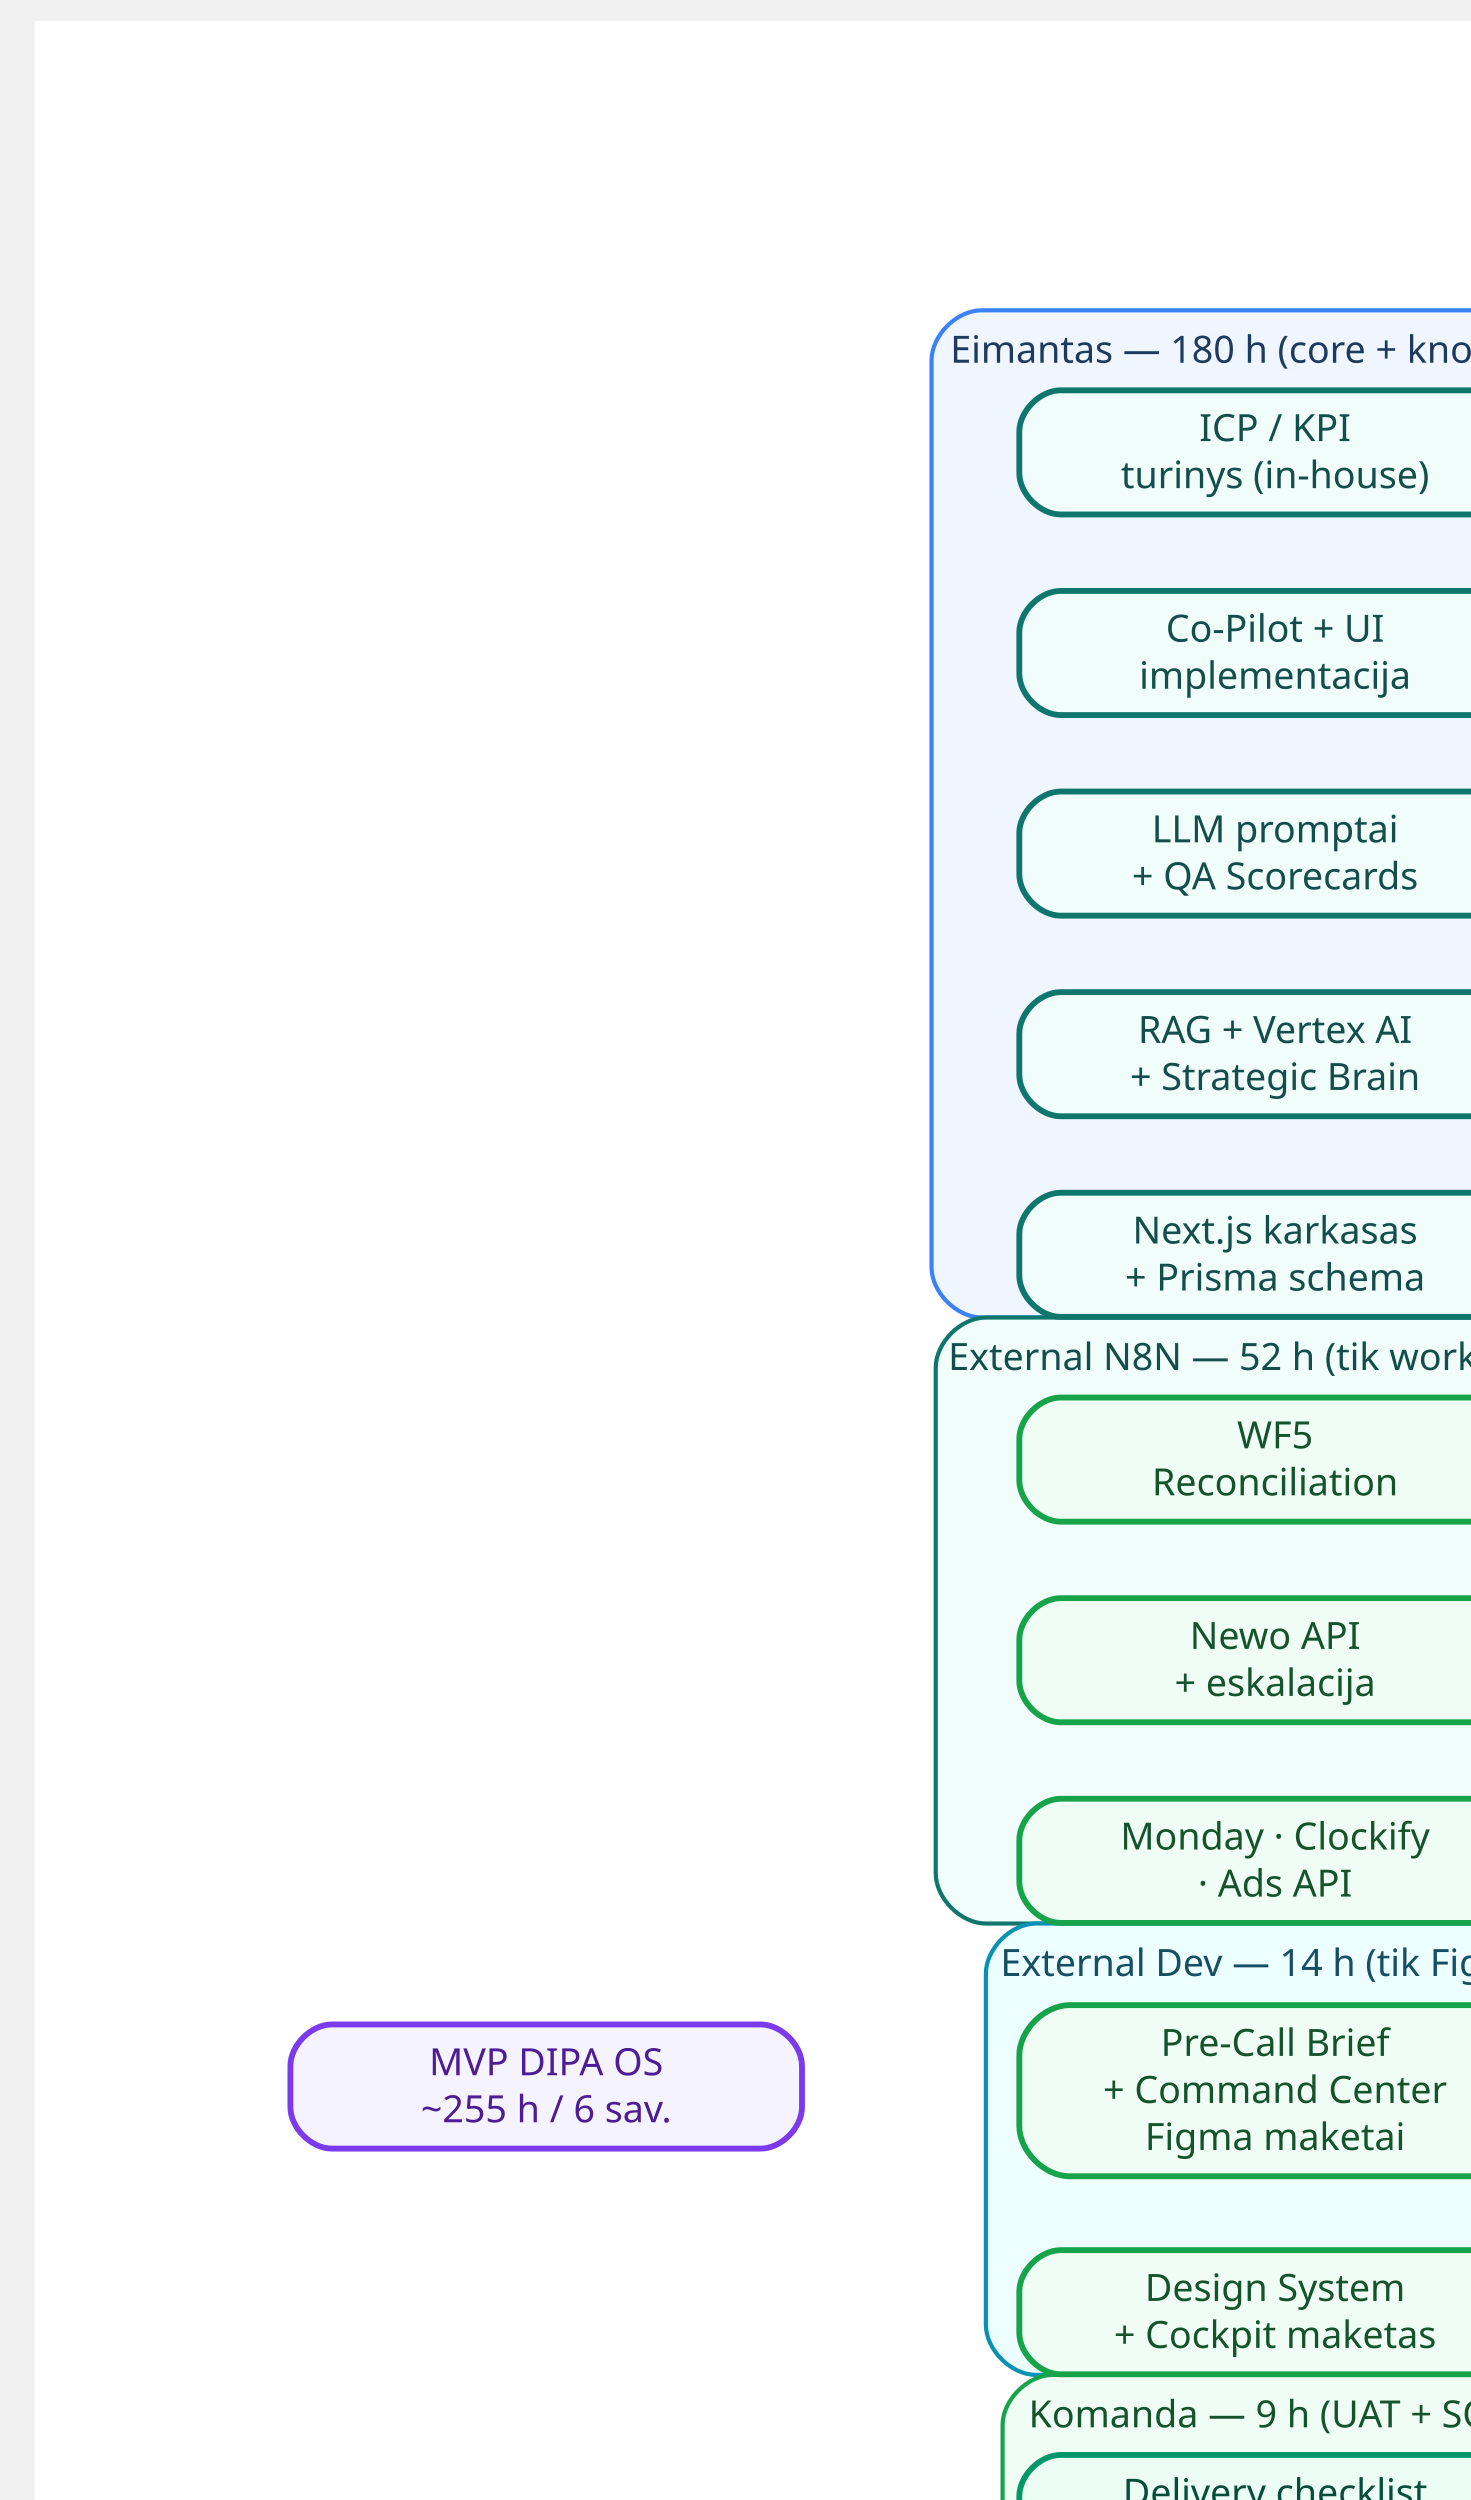
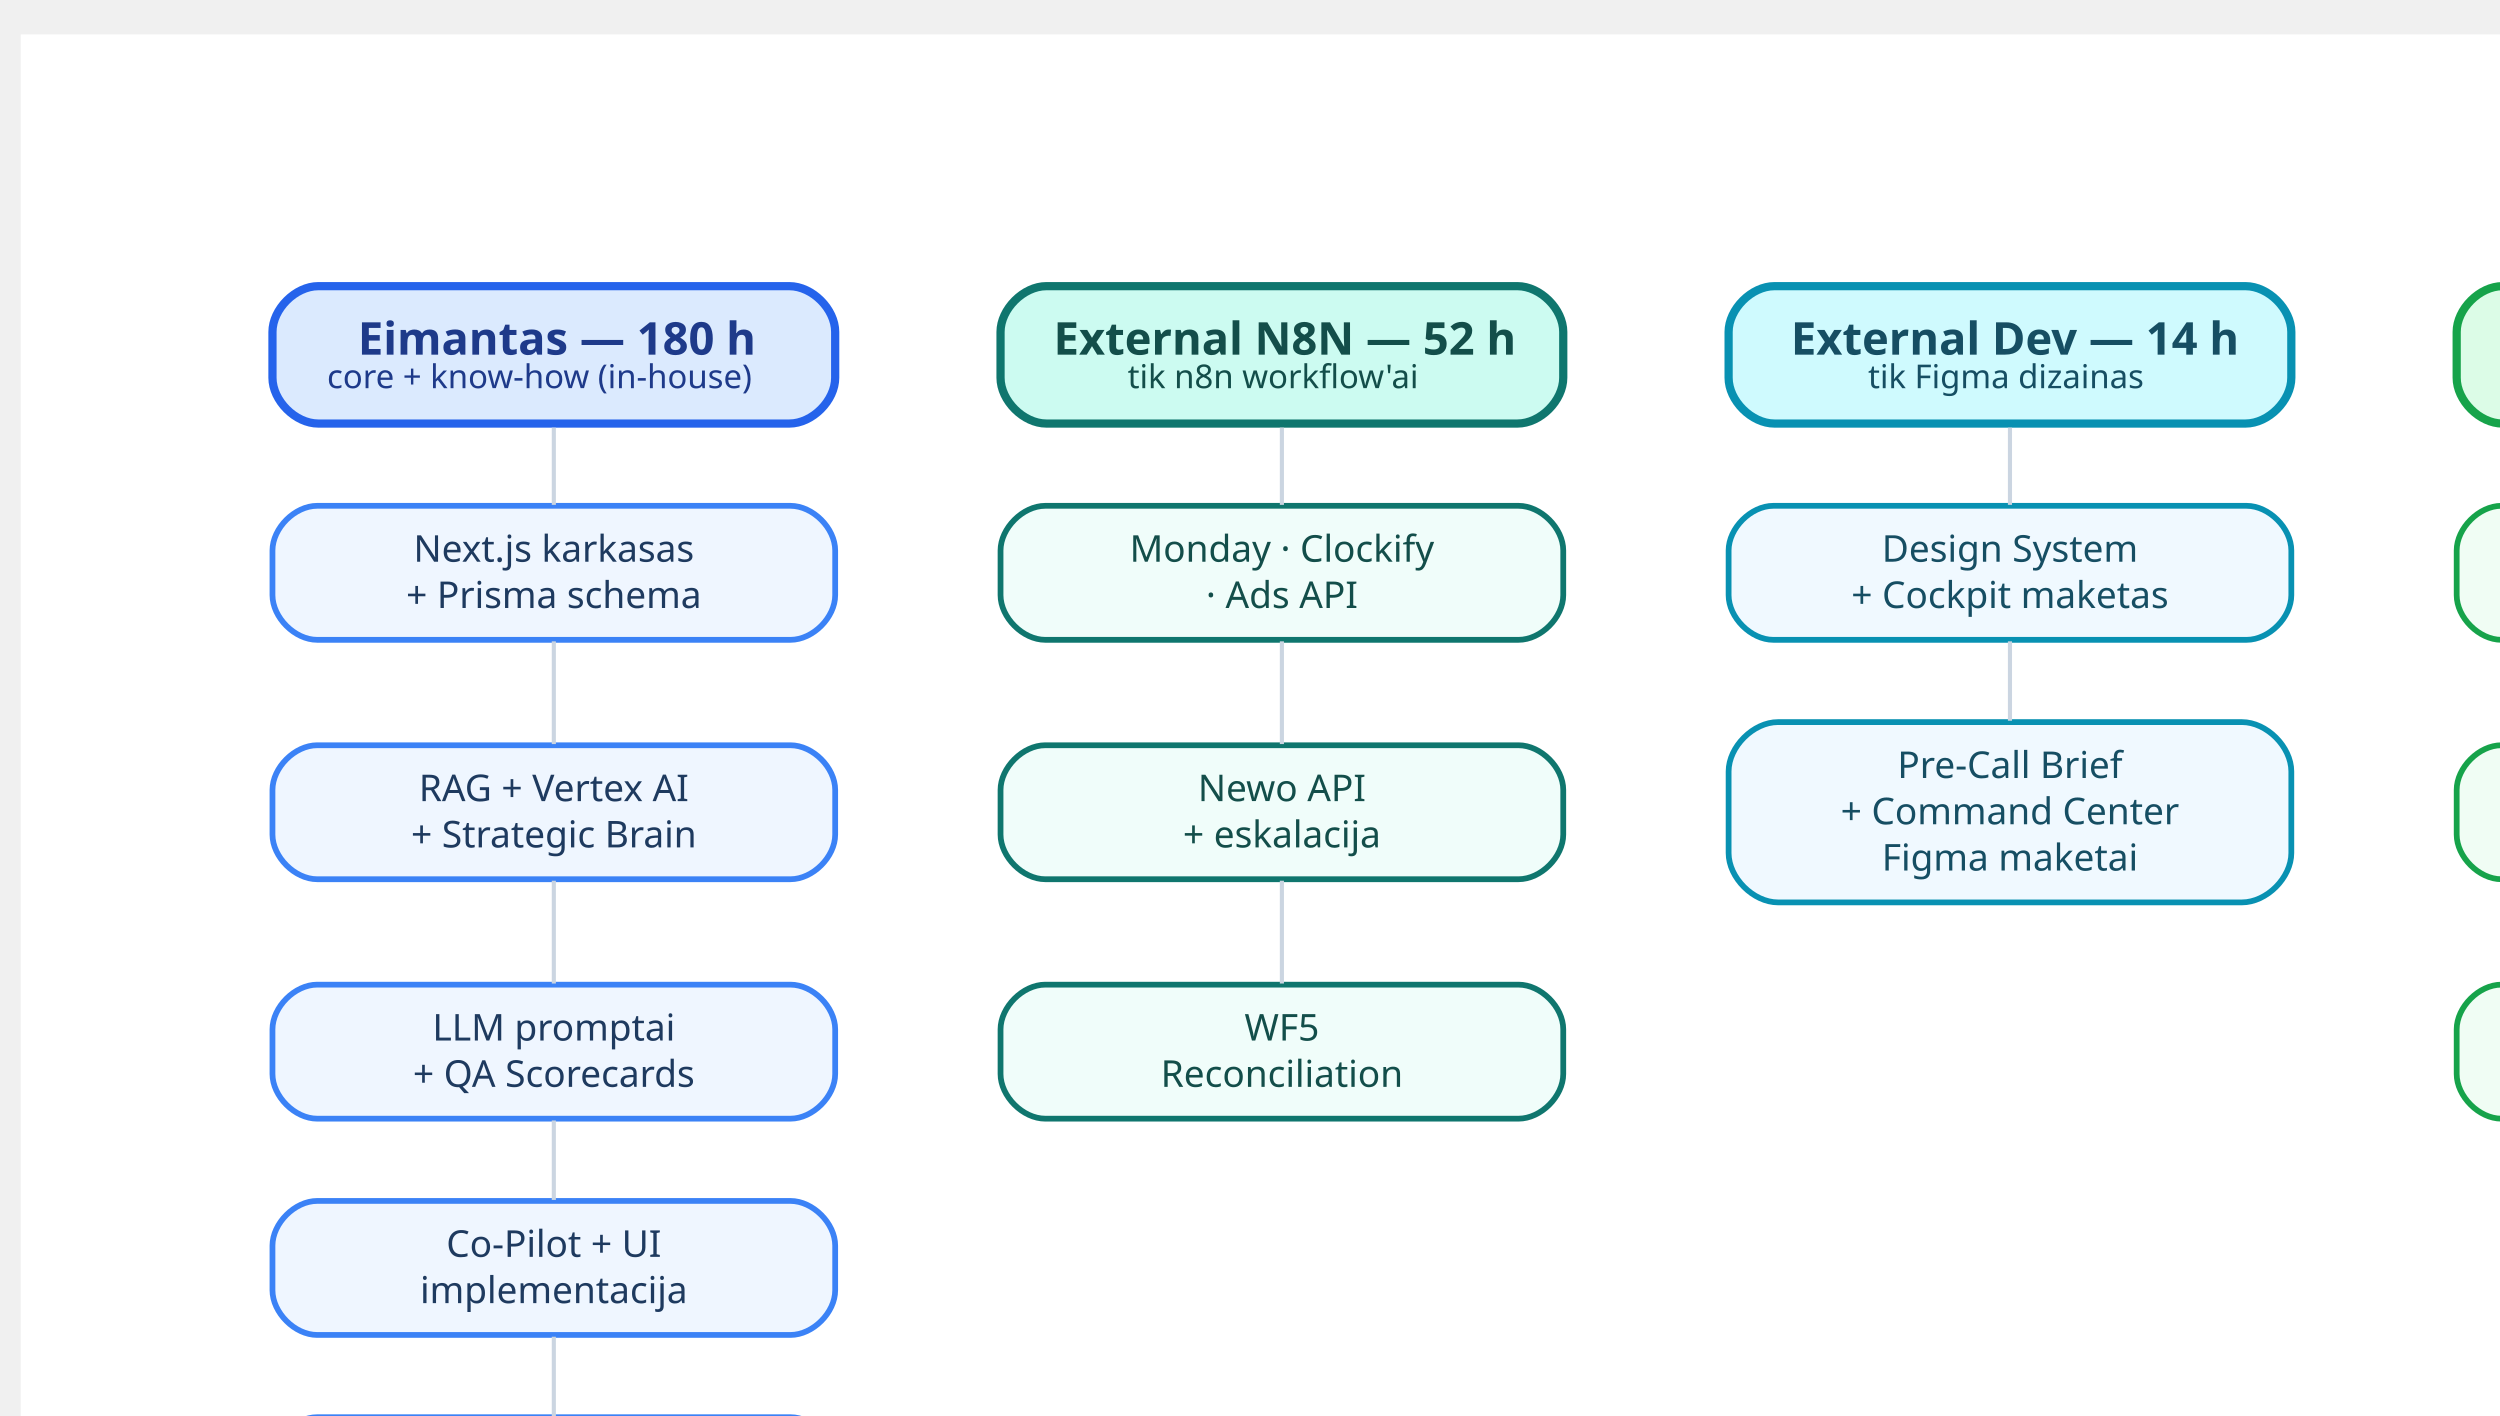
- <svg xmlns="http://www.w3.org/2000/svg" width="641pt" height="1090pt" viewBox="20.16 20.16 460.36 797.56">
-   <g id="graph0" class="graph" transform="scale(1.33333 1.33333) rotate(0) translate(81.36 736.36)">
-     <polygon fill="white" stroke="none" points="-61.2,61.2 -61.2,-716.2 379,-716.2 379,61.2 -61.2,61.2" />
-     <g id="clust1" class="cluster">
-       <path fill="#eff6ff" stroke="#3b82f6" d="M165.4,-406C165.4,-406 305.8,-406 305.8,-406 311.8,-406 317.8,-412 317.8,-418 317.8,-418 317.8,-635 317.8,-635 317.8,-641 311.8,-647 305.8,-647 305.8,-647 165.4,-647 165.4,-647 159.4,-647 153.4,-641 153.4,-635 153.4,-635 153.4,-418 153.4,-418 153.4,-412 159.4,-406 165.4,-406" />
-       <text text-anchor="middle" x="235.6" y="-634.45" font-family="Segoe UI" font-size="9.00" fill="#1e3a5f">Eimantas — 180 h (core + know-how)</text>
-     </g>
-     <g id="clust2" class="cluster">
-       <path fill="#f0fdfa" stroke="#0f766e" d="M166.4,-261C166.4,-261 304.8,-261 304.8,-261 310.8,-261 316.8,-267 316.8,-273 316.8,-273 316.8,-394 316.8,-394 316.8,-400 310.8,-406 304.8,-406 304.8,-406 166.4,-406 166.4,-406 160.4,-406 154.4,-400 154.4,-394 154.4,-394 154.4,-273 154.4,-273 154.4,-267 160.4,-261 166.4,-261" />
-       <text text-anchor="middle" x="235.6" y="-393.45" font-family="Segoe UI" font-size="9.00" fill="#134e4a">External N8N — 52 h (tik workflow'ai)</text>
-     </g>
-     <g id="clust3" class="cluster">
-       <path fill="#ecfeff" stroke="#0891b2" d="M178.4,-153C178.4,-153 292.8,-153 292.8,-153 298.8,-153 304.8,-159 304.8,-165 304.8,-165 304.8,-249 304.8,-249 304.8,-255 298.8,-261 292.8,-261 292.8,-261 178.4,-261 178.4,-261 172.4,-261 166.4,-255 166.4,-249 166.4,-249 166.4,-165 166.4,-165 166.4,-159 172.4,-153 178.4,-153" />
-       <text text-anchor="middle" x="235.6" y="-248.45" font-family="Segoe UI" font-size="9.00" fill="#164e63">External Dev — 14 h (tik Figma)</text>
-     </g>
-     <g id="clust4" class="cluster">
-       <path fill="#f0fdf4" stroke="#16a34a" d="M182.4,-8C182.4,-8 289.8,-8 289.8,-8 295.8,-8 301.8,-14 301.8,-20 301.8,-20 301.8,-141 301.8,-141 301.8,-147 295.8,-153 289.8,-153 289.8,-153 182.4,-153 182.4,-153 176.4,-153 170.4,-147 170.4,-141 170.4,-141 170.4,-20 170.4,-20 170.4,-14 176.4,-8 182.4,-8" />
-       <text text-anchor="middle" x="236.1" y="-140.45" font-family="Segoe UI" font-size="9.00" fill="#14532d">Komanda — 9 h (UAT + SOP)</text>
-     </g>
+ <svg xmlns="http://www.w3.org/2000/svg" width="1107pt" height="627pt" viewBox="20.16 20.16 810.36 450.11">
+   <g id="graph0" class="graph" transform="scale(1.33333 1.33333) rotate(0) translate(81.36 388.91)">
+     <polygon fill="white" stroke="none" points="-61.2,61.2 -61.2,-368.75 729,-368.75 729,61.2 -61.2,61.2" />
    <g id="node1" class="node">
-       <path fill="#f5f3ff" stroke="#7c3aed" stroke-width="1.4" d="M112.5,-236.85C112.5,-236.85 9.9,-236.85 9.9,-236.85 4.95,-236.85 0,-231.9 0,-226.95 0,-226.95 0,-217.05 0,-217.05 0,-212.1 4.95,-207.15 9.9,-207.15 9.9,-207.15 112.5,-207.15 112.5,-207.15 117.45,-207.15 122.4,-212.1 122.4,-217.05 122.4,-217.05 122.4,-226.95 122.4,-226.95 122.4,-231.9 117.45,-236.85 112.5,-236.85" />
-       <text text-anchor="middle" x="61.2" y="-224.7" font-family="Segoe UI" font-size="9.00" fill="#4c1d95">MVP DIPA OS</text>
-       <text text-anchor="middle" x="61.2" y="-213.45" font-family="Segoe UI" font-size="9.00" fill="#4c1d95">~255 h / 6 sav.</text>
+       <path fill="#dbeafe" stroke="#2563eb" stroke-width="2" d="M125.67,-307.55C125.67,-307.55 11.13,-307.55 11.13,-307.55 5.57,-307.55 0,-301.98 0,-296.42 0,-296.42 0,-285.28 0,-285.28 0,-279.72 5.57,-274.15 11.13,-274.15 11.13,-274.15 125.67,-274.15 125.67,-274.15 131.23,-274.15 136.8,-279.72 136.8,-285.28 136.8,-285.28 136.8,-296.42 136.8,-296.42 136.8,-301.98 131.23,-307.55 125.67,-307.55" />
+       <text text-anchor="start" x="20.77" y="-290.9" font-family="Segoe UI" font-weight="bold" font-size="11.00" fill="#1e3a8a">Eimantas — 180 h</text>
+       <text text-anchor="start" x="13.27" y="-282.75" font-family="Segoe UI" font-size="8.00" fill="#1e3a8a">core + know-how (in-house)</text>
    </g>
    <g id="node2" class="node">
-       <path fill="#f0fdfa" stroke="#0f766e" stroke-width="1.4" d="M286.9,-435.85C286.9,-435.85 184.3,-435.85 184.3,-435.85 179.35,-435.85 174.4,-430.9 174.4,-425.95 174.4,-425.95 174.4,-416.05 174.4,-416.05 174.4,-411.1 179.35,-406.15 184.3,-406.15 184.3,-406.15 286.9,-406.15 286.9,-406.15 291.85,-406.15 296.8,-411.1 296.8,-416.05 296.8,-416.05 296.8,-425.95 296.8,-425.95 296.8,-430.9 291.85,-435.85 286.9,-435.85" />
-       <text text-anchor="middle" x="235.6" y="-423.7" font-family="Segoe UI" font-size="9.00" fill="#134e4a">Next.js karkasas</text>
-       <text text-anchor="middle" x="235.6" y="-412.45" font-family="Segoe UI" font-size="9.00" fill="#134e4a">+ Prisma schema</text>
+       <path fill="#ccfbf1" stroke="#0f766e" stroke-width="2" d="M302.67,-307.55C302.67,-307.55 188.13,-307.55 188.13,-307.55 182.57,-307.55 177,-301.98 177,-296.42 177,-296.42 177,-285.28 177,-285.28 177,-279.72 182.57,-274.15 188.13,-274.15 188.13,-274.15 302.67,-274.15 302.67,-274.15 308.23,-274.15 313.8,-279.72 313.8,-285.28 313.8,-285.28 313.8,-296.42 313.8,-296.42 313.8,-301.98 308.23,-307.55 302.67,-307.55" />
+       <text text-anchor="start" x="189.9" y="-290.9" font-family="Segoe UI" font-weight="bold" font-size="11.00" fill="#134e4a">External N8N — 52 h</text>
+       <text text-anchor="start" x="207.9" y="-282.75" font-family="Segoe UI" font-size="8.00" fill="#134e4a">tik n8n workflow'ai</text>
+     </g>
+     <g id="node5" class="node">
+       <path fill="#eff6ff" stroke="#3b82f6" stroke-width="1.4" d="M125.94,-254.15C125.94,-254.15 10.86,-254.15 10.86,-254.15 5.43,-254.15 0,-248.72 0,-243.29 0,-243.29 0,-232.43 0,-232.43 0,-227 5.43,-221.57 10.86,-221.57 10.86,-221.57 125.94,-221.57 125.94,-221.57 131.37,-221.57 136.8,-227 136.8,-232.43 136.8,-232.43 136.8,-243.29 136.8,-243.29 136.8,-248.72 131.37,-254.15 125.94,-254.15" />
+       <text text-anchor="middle" x="68.4" y="-240.56" font-family="Segoe UI" font-size="9.00" fill="#1e3a5f">Next.js karkasas</text>
+       <text text-anchor="middle" x="68.4" y="-229.31" font-family="Segoe UI" font-size="9.00" fill="#1e3a5f">+ Prisma schema</text>
+     </g>
+     <g id="edge4" class="edge">
+       <path fill="none" stroke="#cbd5e1" d="M68.4,-273.15C68.4,-267.11 68.4,-260.32 68.4,-254.38" />
+     </g>
+     <g id="node3" class="node">
+       <path fill="#cffafe" stroke="#0891b2" stroke-width="2" d="M479.67,-307.55C479.67,-307.55 365.13,-307.55 365.13,-307.55 359.57,-307.55 354,-301.98 354,-296.42 354,-296.42 354,-285.28 354,-285.28 354,-279.72 359.57,-274.15 365.13,-274.15 365.13,-274.15 479.67,-274.15 479.67,-274.15 485.23,-274.15 490.8,-279.72 490.8,-285.28 490.8,-285.28 490.8,-296.42 490.8,-296.42 490.8,-301.98 485.23,-307.55 479.67,-307.55" />
+       <text text-anchor="start" x="369.15" y="-290.9" font-family="Segoe UI" font-weight="bold" font-size="11.00" fill="#164e63">External Dev — 14 h</text>
+       <text text-anchor="start" x="387.9" y="-282.75" font-family="Segoe UI" font-size="8.00" fill="#164e63">tik Figma dizainas</text>
+     </g>
+     <g id="node10" class="node">
+       <path fill="#f0fdfa" stroke="#0f766e" stroke-width="1.4" d="M302.94,-254.15C302.94,-254.15 187.86,-254.15 187.86,-254.15 182.43,-254.15 177,-248.72 177,-243.29 177,-243.29 177,-232.43 177,-232.43 177,-227 182.43,-221.57 187.86,-221.57 187.86,-221.57 302.94,-221.57 302.94,-221.57 308.37,-221.57 313.8,-227 313.8,-232.43 313.8,-232.43 313.8,-243.29 313.8,-243.29 313.8,-248.72 308.37,-254.15 302.94,-254.15" />
+       <text text-anchor="middle" x="245.4" y="-240.56" font-family="Segoe UI" font-size="9.00" fill="#134e4a">Monday · Clockify</text>
+       <text text-anchor="middle" x="245.4" y="-229.31" font-family="Segoe UI" font-size="9.00" fill="#134e4a">· Ads API</text>
+     </g>
+     <g id="edge9" class="edge">
+       <path fill="none" stroke="#cbd5e1" d="M245.4,-273.15C245.4,-267.11 245.4,-260.32 245.4,-254.38" />
+     </g>
+     <g id="node4" class="node">
+       <path fill="#dcfce7" stroke="#16a34a" stroke-width="2" d="M656.67,-307.55C656.67,-307.55 542.13,-307.55 542.13,-307.55 536.57,-307.55 531,-301.98 531,-296.42 531,-296.42 531,-285.28 531,-285.28 531,-279.72 536.57,-274.15 542.13,-274.15 542.13,-274.15 656.67,-274.15 656.67,-274.15 662.23,-274.15 667.8,-279.72 667.8,-285.28 667.8,-285.28 667.8,-296.42 667.8,-296.42 667.8,-301.98 662.23,-307.55 656.67,-307.55" />
+       <text text-anchor="start" x="557.4" y="-290.9" font-family="Segoe UI" font-weight="bold" font-size="11.00" fill="#14532d">Komanda — 9 h</text>
+       <text text-anchor="start" x="563.02" y="-282.75" font-family="Segoe UI" font-size="8.00" fill="#14532d">UAT + delivery SOP</text>
+     </g>
+     <g id="node13" class="node">
+       <path fill="#f0f9ff" stroke="#0891b2" stroke-width="1.4" d="M479.94,-254.15C479.94,-254.15 364.86,-254.15 364.86,-254.15 359.43,-254.15 354,-248.72 354,-243.29 354,-243.29 354,-232.43 354,-232.43 354,-227 359.43,-221.57 364.86,-221.57 364.86,-221.57 479.94,-221.57 479.94,-221.57 485.37,-221.57 490.8,-227 490.8,-232.43 490.8,-232.43 490.8,-243.29 490.8,-243.29 490.8,-248.72 485.37,-254.15 479.94,-254.15" />
+       <text text-anchor="middle" x="422.4" y="-240.56" font-family="Segoe UI" font-size="9.00" fill="#164e63">Design System</text>
+       <text text-anchor="middle" x="422.4" y="-229.31" font-family="Segoe UI" font-size="9.00" fill="#164e63">+ Cockpit maketas</text>
+     </g>
+     <g id="edge12" class="edge">
+       <path fill="none" stroke="#cbd5e1" d="M422.4,-273.15C422.4,-267.11 422.4,-260.32 422.4,-254.38" />
+     </g>
+     <g id="node15" class="node">
+       <path fill="#f0fdf4" stroke="#16a34a" stroke-width="1.4" d="M656.94,-254.15C656.94,-254.15 541.86,-254.15 541.86,-254.15 536.43,-254.15 531,-248.72 531,-243.29 531,-243.29 531,-232.43 531,-232.43 531,-227 536.43,-221.57 541.86,-221.57 541.86,-221.57 656.94,-221.57 656.94,-221.57 662.37,-221.57 667.8,-227 667.8,-232.43 667.8,-232.43 667.8,-243.29 667.8,-243.29 667.8,-248.72 662.37,-254.15 656.94,-254.15" />
+       <text text-anchor="middle" x="599.4" y="-240.56" font-family="Segoe UI" font-size="9.00" fill="#14532d">QA scorecard</text>
+       <text text-anchor="middle" x="599.4" y="-229.31" font-family="Segoe UI" font-size="9.00" fill="#14532d">validacija</text>
+     </g>
+     <g id="edge14" class="edge">
+       <path fill="none" stroke="#cbd5e1" d="M599.4,-273.15C599.4,-267.11 599.4,-260.32 599.4,-254.38" />
+     </g>
+     <g id="node6" class="node">
+       <path fill="#eff6ff" stroke="#3b82f6" stroke-width="1.4" d="M125.94,-195.94C125.94,-195.94 10.86,-195.94 10.86,-195.94 5.43,-195.94 0,-190.51 0,-185.09 0,-185.09 0,-174.22 0,-174.22 0,-168.8 5.43,-163.37 10.86,-163.37 10.86,-163.37 125.94,-163.37 125.94,-163.37 131.37,-163.37 136.8,-168.8 136.8,-174.22 136.8,-174.22 136.8,-185.09 136.8,-185.09 136.8,-190.51 131.37,-195.94 125.94,-195.94" />
+       <text text-anchor="middle" x="68.4" y="-182.35" font-family="Segoe UI" font-size="9.00" fill="#1e3a5f">RAG + Vertex AI</text>
+       <text text-anchor="middle" x="68.4" y="-171.1" font-family="Segoe UI" font-size="9.00" fill="#1e3a5f">+ Strategic Brain</text>
+     </g>
+     <g id="edge5" class="edge">
+       <path fill="none" stroke="#cbd5e1" d="M68.4,-221.2C68.4,-213.41 68.4,-204.01 68.4,-196.23" />
    </g>
    <g id="node7" class="node">
-       <path fill="#f0fdf4" stroke="#16a34a" stroke-width="1.4" d="M286.9,-290.85C286.9,-290.85 184.3,-290.85 184.3,-290.85 179.35,-290.85 174.4,-285.9 174.4,-280.95 174.4,-280.95 174.4,-271.05 174.4,-271.05 174.4,-266.1 179.35,-261.15 184.3,-261.15 184.3,-261.15 286.9,-261.15 286.9,-261.15 291.85,-261.15 296.8,-266.1 296.8,-271.05 296.8,-271.05 296.8,-280.95 296.8,-280.95 296.8,-285.9 291.85,-290.85 286.9,-290.85" />
-       <text text-anchor="middle" x="235.6" y="-278.7" font-family="Segoe UI" font-size="9.00" fill="#14532d">Monday · Clockify</text>
-       <text text-anchor="middle" x="235.6" y="-267.45" font-family="Segoe UI" font-size="9.00" fill="#14532d">· Ads API</text>
+       <path fill="#eff6ff" stroke="#3b82f6" stroke-width="1.4" d="M125.94,-137.74C125.94,-137.74 10.86,-137.74 10.86,-137.74 5.43,-137.74 0,-132.31 0,-126.88 0,-126.88 0,-116.02 0,-116.02 0,-110.59 5.43,-105.16 10.86,-105.16 10.86,-105.16 125.94,-105.16 125.94,-105.16 131.37,-105.16 136.8,-110.59 136.8,-116.02 136.8,-116.02 136.8,-126.88 136.8,-126.88 136.8,-132.31 131.37,-137.74 125.94,-137.74" />
+       <text text-anchor="middle" x="68.4" y="-124.15" font-family="Segoe UI" font-size="9.00" fill="#1e3a5f">LLM promptai</text>
+       <text text-anchor="middle" x="68.4" y="-112.9" font-family="Segoe UI" font-size="9.00" fill="#1e3a5f">+ QA Scorecards</text>
    </g>
-     <g id="node10" class="node">
-       <path fill="#f0fdf4" stroke="#16a34a" stroke-width="1.4" d="M286.9,-182.85C286.9,-182.85 184.3,-182.85 184.3,-182.85 179.35,-182.85 174.4,-177.9 174.4,-172.95 174.4,-172.95 174.4,-163.05 174.4,-163.05 174.4,-158.1 179.35,-153.15 184.3,-153.15 184.3,-153.15 286.9,-153.15 286.9,-153.15 291.85,-153.15 296.8,-158.1 296.8,-163.05 296.8,-163.05 296.8,-172.95 296.8,-172.95 296.8,-177.9 291.85,-182.85 286.9,-182.85" />
-       <text text-anchor="middle" x="235.6" y="-170.7" font-family="Segoe UI" font-size="9.00" fill="#14532d">Design System</text>
-       <text text-anchor="middle" x="235.6" y="-159.45" font-family="Segoe UI" font-size="9.00" fill="#14532d">+ Cockpit maketas</text>
+     <g id="edge6" class="edge">
+       <path fill="none" stroke="#cbd5e1" d="M68.4,-163C68.4,-155.2 68.4,-145.81 68.4,-138.02" />
+     </g>
+     <g id="node8" class="node">
+       <path fill="#eff6ff" stroke="#3b82f6" stroke-width="1.4" d="M125.94,-85.16C125.94,-85.16 10.86,-85.16 10.86,-85.16 5.43,-85.16 0,-79.73 0,-74.3 0,-74.3 0,-63.44 0,-63.44 0,-58.01 5.43,-52.58 10.86,-52.58 10.86,-52.58 125.94,-52.58 125.94,-52.58 131.37,-52.58 136.8,-58.01 136.8,-63.44 136.8,-63.44 136.8,-74.3 136.8,-74.3 136.8,-79.73 131.37,-85.16 125.94,-85.16" />
+       <text text-anchor="middle" x="68.4" y="-71.57" font-family="Segoe UI" font-size="9.00" fill="#1e3a5f">Co-Pilot + UI</text>
+       <text text-anchor="middle" x="68.4" y="-60.32" font-family="Segoe UI" font-size="9.00" fill="#1e3a5f">implementacija</text>
+     </g>
+     <g id="edge7" class="edge">
+       <path fill="none" stroke="#cbd5e1" d="M68.4,-104.72C68.4,-98.58 68.4,-91.54 68.4,-85.41" />
+     </g>
+     <g id="node9" class="node">
+       <path fill="#eff6ff" stroke="#3b82f6" stroke-width="1.4" d="M125.94,-32.58C125.94,-32.58 10.86,-32.58 10.86,-32.58 5.43,-32.58 0,-27.15 0,-21.72 0,-21.72 0,-10.86 0,-10.86 0,-5.43 5.43,0 10.86,0 10.86,0 125.94,0 125.94,0 131.37,0 136.8,-5.43 136.8,-10.86 136.8,-10.86 136.8,-21.72 136.8,-21.72 136.8,-27.15 131.37,-32.58 125.94,-32.58" />
+       <text text-anchor="middle" x="68.4" y="-18.99" font-family="Segoe UI" font-size="9.00" fill="#1e3a5f">ICP / KPI turinys</text>
+       <text text-anchor="middle" x="68.4" y="-7.74" font-family="Segoe UI" font-size="9.00" fill="#1e3a5f">(in-house)</text>
+     </g>
+     <g id="edge8" class="edge">
+       <path fill="none" stroke="#cbd5e1" d="M68.4,-52.14C68.4,-46 68.4,-38.96 68.4,-32.83" />
+     </g>
+     <g id="node11" class="node">
+       <path fill="#f0fdfa" stroke="#0f766e" stroke-width="1.4" d="M302.94,-195.94C302.94,-195.94 187.86,-195.94 187.86,-195.94 182.43,-195.94 177,-190.51 177,-185.09 177,-185.09 177,-174.22 177,-174.22 177,-168.8 182.43,-163.37 187.86,-163.37 187.86,-163.37 302.94,-163.37 302.94,-163.37 308.37,-163.37 313.8,-168.8 313.8,-174.22 313.8,-174.22 313.8,-185.09 313.8,-185.09 313.8,-190.51 308.37,-195.94 302.94,-195.94" />
+       <text text-anchor="middle" x="245.4" y="-182.35" font-family="Segoe UI" font-size="9.00" fill="#134e4a">Newo API</text>
+       <text text-anchor="middle" x="245.4" y="-171.1" font-family="Segoe UI" font-size="9.00" fill="#134e4a">+ eskalacija</text>
+     </g>
+     <g id="edge10" class="edge">
+       <path fill="none" stroke="#cbd5e1" d="M245.4,-221.2C245.4,-213.41 245.4,-204.01 245.4,-196.23" />
    </g>
    <g id="node12" class="node">
-       <path fill="#ecfdf5" stroke="#059669" stroke-width="1.4" d="M286.9,-37.85C286.9,-37.85 184.3,-37.85 184.3,-37.85 179.35,-37.85 174.4,-32.9 174.4,-27.95 174.4,-27.95 174.4,-18.05 174.4,-18.05 174.4,-13.1 179.35,-8.15 184.3,-8.15 184.3,-8.15 286.9,-8.15 286.9,-8.15 291.85,-8.15 296.8,-13.1 296.8,-18.05 296.8,-18.05 296.8,-27.95 296.8,-27.95 296.8,-32.9 291.85,-37.85 286.9,-37.85" />
-       <text text-anchor="middle" x="235.6" y="-25.7" font-family="Segoe UI" font-size="9.00" fill="#064e3b">QA scorecard</text>
-       <text text-anchor="middle" x="235.6" y="-14.45" font-family="Segoe UI" font-size="9.00" fill="#064e3b">validacija</text>
+       <path fill="#f0fdfa" stroke="#0f766e" stroke-width="1.4" d="M302.94,-137.74C302.94,-137.74 187.86,-137.74 187.86,-137.74 182.43,-137.74 177,-132.31 177,-126.88 177,-126.88 177,-116.02 177,-116.02 177,-110.59 182.43,-105.16 187.86,-105.16 187.86,-105.16 302.94,-105.16 302.94,-105.16 308.37,-105.16 313.8,-110.59 313.8,-116.02 313.8,-116.02 313.8,-126.88 313.8,-126.88 313.8,-132.31 308.37,-137.74 302.94,-137.74" />
+       <text text-anchor="middle" x="245.4" y="-124.15" font-family="Segoe UI" font-size="9.00" fill="#134e4a">WF5</text>
+       <text text-anchor="middle" x="245.4" y="-112.9" font-family="Segoe UI" font-size="9.00" fill="#134e4a">Reconciliation</text>
    </g>
-     <g id="node3" class="node">
-       <path fill="#f0fdfa" stroke="#0f766e" stroke-width="1.4" d="M286.9,-483.85C286.9,-483.85 184.3,-483.85 184.3,-483.85 179.35,-483.85 174.4,-478.9 174.4,-473.95 174.4,-473.95 174.4,-464.05 174.4,-464.05 174.4,-459.1 179.35,-454.15 184.3,-454.15 184.3,-454.15 286.9,-454.15 286.9,-454.15 291.85,-454.15 296.8,-459.1 296.8,-464.05 296.8,-464.05 296.8,-473.95 296.8,-473.95 296.8,-478.9 291.85,-483.85 286.9,-483.85" />
-       <text text-anchor="middle" x="235.6" y="-471.7" font-family="Segoe UI" font-size="9.00" fill="#134e4a">RAG + Vertex AI</text>
-       <text text-anchor="middle" x="235.6" y="-460.45" font-family="Segoe UI" font-size="9.00" fill="#134e4a">+ Strategic Brain</text>
-     </g>
-     <g id="node4" class="node">
-       <path fill="#f0fdfa" stroke="#0f766e" stroke-width="1.4" d="M286.9,-531.85C286.9,-531.85 184.3,-531.85 184.3,-531.85 179.35,-531.85 174.4,-526.9 174.4,-521.95 174.4,-521.95 174.4,-512.05 174.4,-512.05 174.4,-507.1 179.35,-502.15 184.3,-502.15 184.3,-502.15 286.9,-502.15 286.9,-502.15 291.85,-502.15 296.8,-507.1 296.8,-512.05 296.8,-512.05 296.8,-521.95 296.8,-521.95 296.8,-526.9 291.85,-531.85 286.9,-531.85" />
-       <text text-anchor="middle" x="235.6" y="-519.7" font-family="Segoe UI" font-size="9.00" fill="#134e4a">LLM promptai</text>
-       <text text-anchor="middle" x="235.6" y="-508.45" font-family="Segoe UI" font-size="9.00" fill="#134e4a">+ QA Scorecards</text>
-     </g>
-     <g id="node5" class="node">
-       <path fill="#f0fdfa" stroke="#0f766e" stroke-width="1.4" d="M286.9,-579.85C286.9,-579.85 184.3,-579.85 184.3,-579.85 179.35,-579.85 174.4,-574.9 174.4,-569.95 174.4,-569.95 174.4,-560.05 174.4,-560.05 174.4,-555.1 179.35,-550.15 184.3,-550.15 184.3,-550.15 286.9,-550.15 286.9,-550.15 291.85,-550.15 296.8,-555.1 296.8,-560.05 296.8,-560.05 296.8,-569.95 296.8,-569.95 296.8,-574.9 291.85,-579.85 286.9,-579.85" />
-       <text text-anchor="middle" x="235.6" y="-567.7" font-family="Segoe UI" font-size="9.00" fill="#134e4a">Co-Pilot + UI</text>
-       <text text-anchor="middle" x="235.6" y="-556.45" font-family="Segoe UI" font-size="9.00" fill="#134e4a">implementacija</text>
-     </g>
-     <g id="node6" class="node">
-       <path fill="#f0fdfa" stroke="#0f766e" stroke-width="1.4" d="M286.9,-627.85C286.9,-627.85 184.3,-627.85 184.3,-627.85 179.35,-627.85 174.4,-622.9 174.4,-617.95 174.4,-617.95 174.4,-608.05 174.4,-608.05 174.4,-603.1 179.35,-598.15 184.3,-598.15 184.3,-598.15 286.9,-598.15 286.9,-598.15 291.85,-598.15 296.8,-603.1 296.8,-608.05 296.8,-608.05 296.8,-617.95 296.8,-617.95 296.8,-622.9 291.85,-627.85 286.9,-627.85" />
-       <text text-anchor="middle" x="235.6" y="-615.7" font-family="Segoe UI" font-size="9.00" fill="#134e4a">ICP / KPI</text>
-       <text text-anchor="middle" x="235.6" y="-604.45" font-family="Segoe UI" font-size="9.00" fill="#134e4a">turinys (in-house)</text>
-     </g>
-     <g id="node8" class="node">
-       <path fill="#f0fdf4" stroke="#16a34a" stroke-width="1.4" d="M286.9,-338.85C286.9,-338.85 184.3,-338.85 184.3,-338.85 179.35,-338.85 174.4,-333.9 174.4,-328.95 174.4,-328.95 174.4,-319.05 174.4,-319.05 174.4,-314.1 179.35,-309.15 184.3,-309.15 184.3,-309.15 286.9,-309.15 286.9,-309.15 291.85,-309.15 296.8,-314.1 296.8,-319.05 296.8,-319.05 296.8,-328.95 296.8,-328.95 296.8,-333.9 291.85,-338.85 286.9,-338.85" />
-       <text text-anchor="middle" x="235.6" y="-326.7" font-family="Segoe UI" font-size="9.00" fill="#14532d">Newo API</text>
-       <text text-anchor="middle" x="235.6" y="-315.45" font-family="Segoe UI" font-size="9.00" fill="#14532d">+ eskalacija</text>
-     </g>
-     <g id="node9" class="node">
-       <path fill="#f0fdf4" stroke="#16a34a" stroke-width="1.4" d="M286.9,-386.85C286.9,-386.85 184.3,-386.85 184.3,-386.85 179.35,-386.85 174.4,-381.9 174.4,-376.95 174.4,-376.95 174.4,-367.05 174.4,-367.05 174.4,-362.1 179.35,-357.15 184.3,-357.15 184.3,-357.15 286.9,-357.15 286.9,-357.15 291.85,-357.15 296.8,-362.1 296.8,-367.05 296.8,-367.05 296.8,-376.95 296.8,-376.95 296.8,-381.9 291.85,-386.85 286.9,-386.85" />
-       <text text-anchor="middle" x="235.6" y="-374.7" font-family="Segoe UI" font-size="9.00" fill="#14532d">WF5</text>
-       <text text-anchor="middle" x="235.6" y="-363.45" font-family="Segoe UI" font-size="9.00" fill="#14532d">Reconciliation</text>
-     </g>
-     <g id="node11" class="node">
-       <path fill="#f0fdf4" stroke="#16a34a" stroke-width="1.4" d="M284.8,-241.47C284.8,-241.47 186.4,-241.47 186.4,-241.47 180.4,-241.47 174.4,-235.47 174.4,-229.47 174.4,-229.47 174.4,-212.53 174.4,-212.53 174.4,-206.53 180.4,-200.53 186.4,-200.53 186.4,-200.53 284.8,-200.53 284.8,-200.53 290.8,-200.53 296.8,-206.53 296.8,-212.53 296.8,-212.53 296.8,-229.47 296.8,-229.47 296.8,-235.47 290.8,-241.47 284.8,-241.47" />
-       <text text-anchor="middle" x="235.6" y="-229.32" font-family="Segoe UI" font-size="9.00" fill="#14532d">Pre-Call Brief</text>
-       <text text-anchor="middle" x="235.6" y="-218.07" font-family="Segoe UI" font-size="9.00" fill="#14532d">+ Command Center</text>
-       <text text-anchor="middle" x="235.6" y="-206.82" font-family="Segoe UI" font-size="9.00" fill="#14532d">Figma maketai</text>
-     </g>
-     <g id="node13" class="node">
-       <path fill="#ecfdf5" stroke="#059669" stroke-width="1.4" d="M286.9,-85.85C286.9,-85.85 184.3,-85.85 184.3,-85.85 179.35,-85.85 174.4,-80.9 174.4,-75.95 174.4,-75.95 174.4,-66.05 174.4,-66.05 174.4,-61.1 179.35,-56.15 184.3,-56.15 184.3,-56.15 286.9,-56.15 286.9,-56.15 291.85,-56.15 296.8,-61.1 296.8,-66.05 296.8,-66.05 296.8,-75.95 296.8,-75.95 296.8,-80.9 291.85,-85.85 286.9,-85.85" />
-       <text text-anchor="middle" x="235.6" y="-73.7" font-family="Segoe UI" font-size="9.00" fill="#064e3b">E2E UAT</text>
-       <text text-anchor="middle" x="235.6" y="-62.45" font-family="Segoe UI" font-size="9.00" fill="#064e3b">staging'e</text>
+     <g id="edge11" class="edge">
+       <path fill="none" stroke="#cbd5e1" d="M245.4,-163C245.4,-155.2 245.4,-145.81 245.4,-138.02" />
    </g>
    <g id="node14" class="node">
-       <path fill="#ecfdf5" stroke="#059669" stroke-width="1.4" d="M286.9,-133.85C286.9,-133.85 184.3,-133.85 184.3,-133.85 179.35,-133.85 174.4,-128.9 174.4,-123.95 174.4,-123.95 174.4,-114.05 174.4,-114.05 174.4,-109.1 179.35,-104.15 184.3,-104.15 184.3,-104.15 286.9,-104.15 286.9,-104.15 291.85,-104.15 296.8,-109.1 296.8,-114.05 296.8,-114.05 296.8,-123.95 296.8,-123.95 296.8,-128.9 291.85,-133.85 286.9,-133.85" />
-       <text text-anchor="middle" x="235.6" y="-121.7" font-family="Segoe UI" font-size="9.00" fill="#064e3b">Delivery checklist</text>
-       <text text-anchor="middle" x="235.6" y="-110.45" font-family="Segoe UI" font-size="9.00" fill="#064e3b">+ handoff SOP</text>
+       <path fill="#f0f9ff" stroke="#0891b2" stroke-width="1.4" d="M478.8,-201.57C478.8,-201.57 366,-201.57 366,-201.57 360,-201.57 354,-195.57 354,-189.57 354,-189.57 354,-169.74 354,-169.74 354,-163.74 360,-157.74 366,-157.74 366,-157.74 478.8,-157.74 478.8,-157.74 484.8,-157.74 490.8,-163.74 490.8,-169.74 490.8,-169.74 490.8,-189.57 490.8,-189.57 490.8,-195.57 484.8,-201.57 478.8,-201.57" />
+       <text text-anchor="middle" x="422.4" y="-187.98" font-family="Segoe UI" font-size="9.00" fill="#164e63">Pre-Call Brief</text>
+       <text text-anchor="middle" x="422.4" y="-176.73" font-family="Segoe UI" font-size="9.00" fill="#164e63">+ Command Center</text>
+       <text text-anchor="middle" x="422.4" y="-165.48" font-family="Segoe UI" font-size="9.00" fill="#164e63">Figma maketai</text>
+     </g>
+     <g id="edge13" class="edge">
+       <path fill="none" stroke="#cbd5e1" d="M422.4,-221.2C422.4,-215.23 422.4,-208.31 422.4,-201.9" />
+     </g>
+     <g id="node16" class="node">
+       <path fill="#f0fdf4" stroke="#16a34a" stroke-width="1.4" d="M656.94,-195.94C656.94,-195.94 541.86,-195.94 541.86,-195.94 536.43,-195.94 531,-190.51 531,-185.09 531,-185.09 531,-174.22 531,-174.22 531,-168.8 536.43,-163.37 541.86,-163.37 541.86,-163.37 656.94,-163.37 656.94,-163.37 662.37,-163.37 667.8,-168.8 667.8,-174.22 667.8,-174.22 667.8,-185.09 667.8,-185.09 667.8,-190.51 662.37,-195.94 656.94,-195.94" />
+       <text text-anchor="middle" x="599.4" y="-182.35" font-family="Segoe UI" font-size="9.00" fill="#14532d">E2E UAT</text>
+       <text text-anchor="middle" x="599.4" y="-171.1" font-family="Segoe UI" font-size="9.00" fill="#14532d">staging'e</text>
+     </g>
+     <g id="edge15" class="edge">
+       <path fill="none" stroke="#cbd5e1" d="M599.4,-221.2C599.4,-213.41 599.4,-204.01 599.4,-196.23" />
+     </g>
+     <g id="node17" class="node">
+       <path fill="#f0fdf4" stroke="#16a34a" stroke-width="1.4" d="M656.94,-137.74C656.94,-137.74 541.86,-137.74 541.86,-137.74 536.43,-137.74 531,-132.31 531,-126.88 531,-126.88 531,-116.02 531,-116.02 531,-110.59 536.43,-105.16 541.86,-105.16 541.86,-105.16 656.94,-105.16 656.94,-105.16 662.37,-105.16 667.8,-110.59 667.8,-116.02 667.8,-116.02 667.8,-126.88 667.8,-126.88 667.8,-132.31 662.37,-137.74 656.94,-137.74" />
+       <text text-anchor="middle" x="599.4" y="-124.15" font-family="Segoe UI" font-size="9.00" fill="#14532d">Delivery checklist</text>
+       <text text-anchor="middle" x="599.4" y="-112.9" font-family="Segoe UI" font-size="9.00" fill="#14532d">+ handoff SOP</text>
+     </g>
+     <g id="edge16" class="edge">
+       <path fill="none" stroke="#cbd5e1" d="M599.4,-163C599.4,-155.2 599.4,-145.81 599.4,-138.02" />
    </g>
  </g>
</svg>
